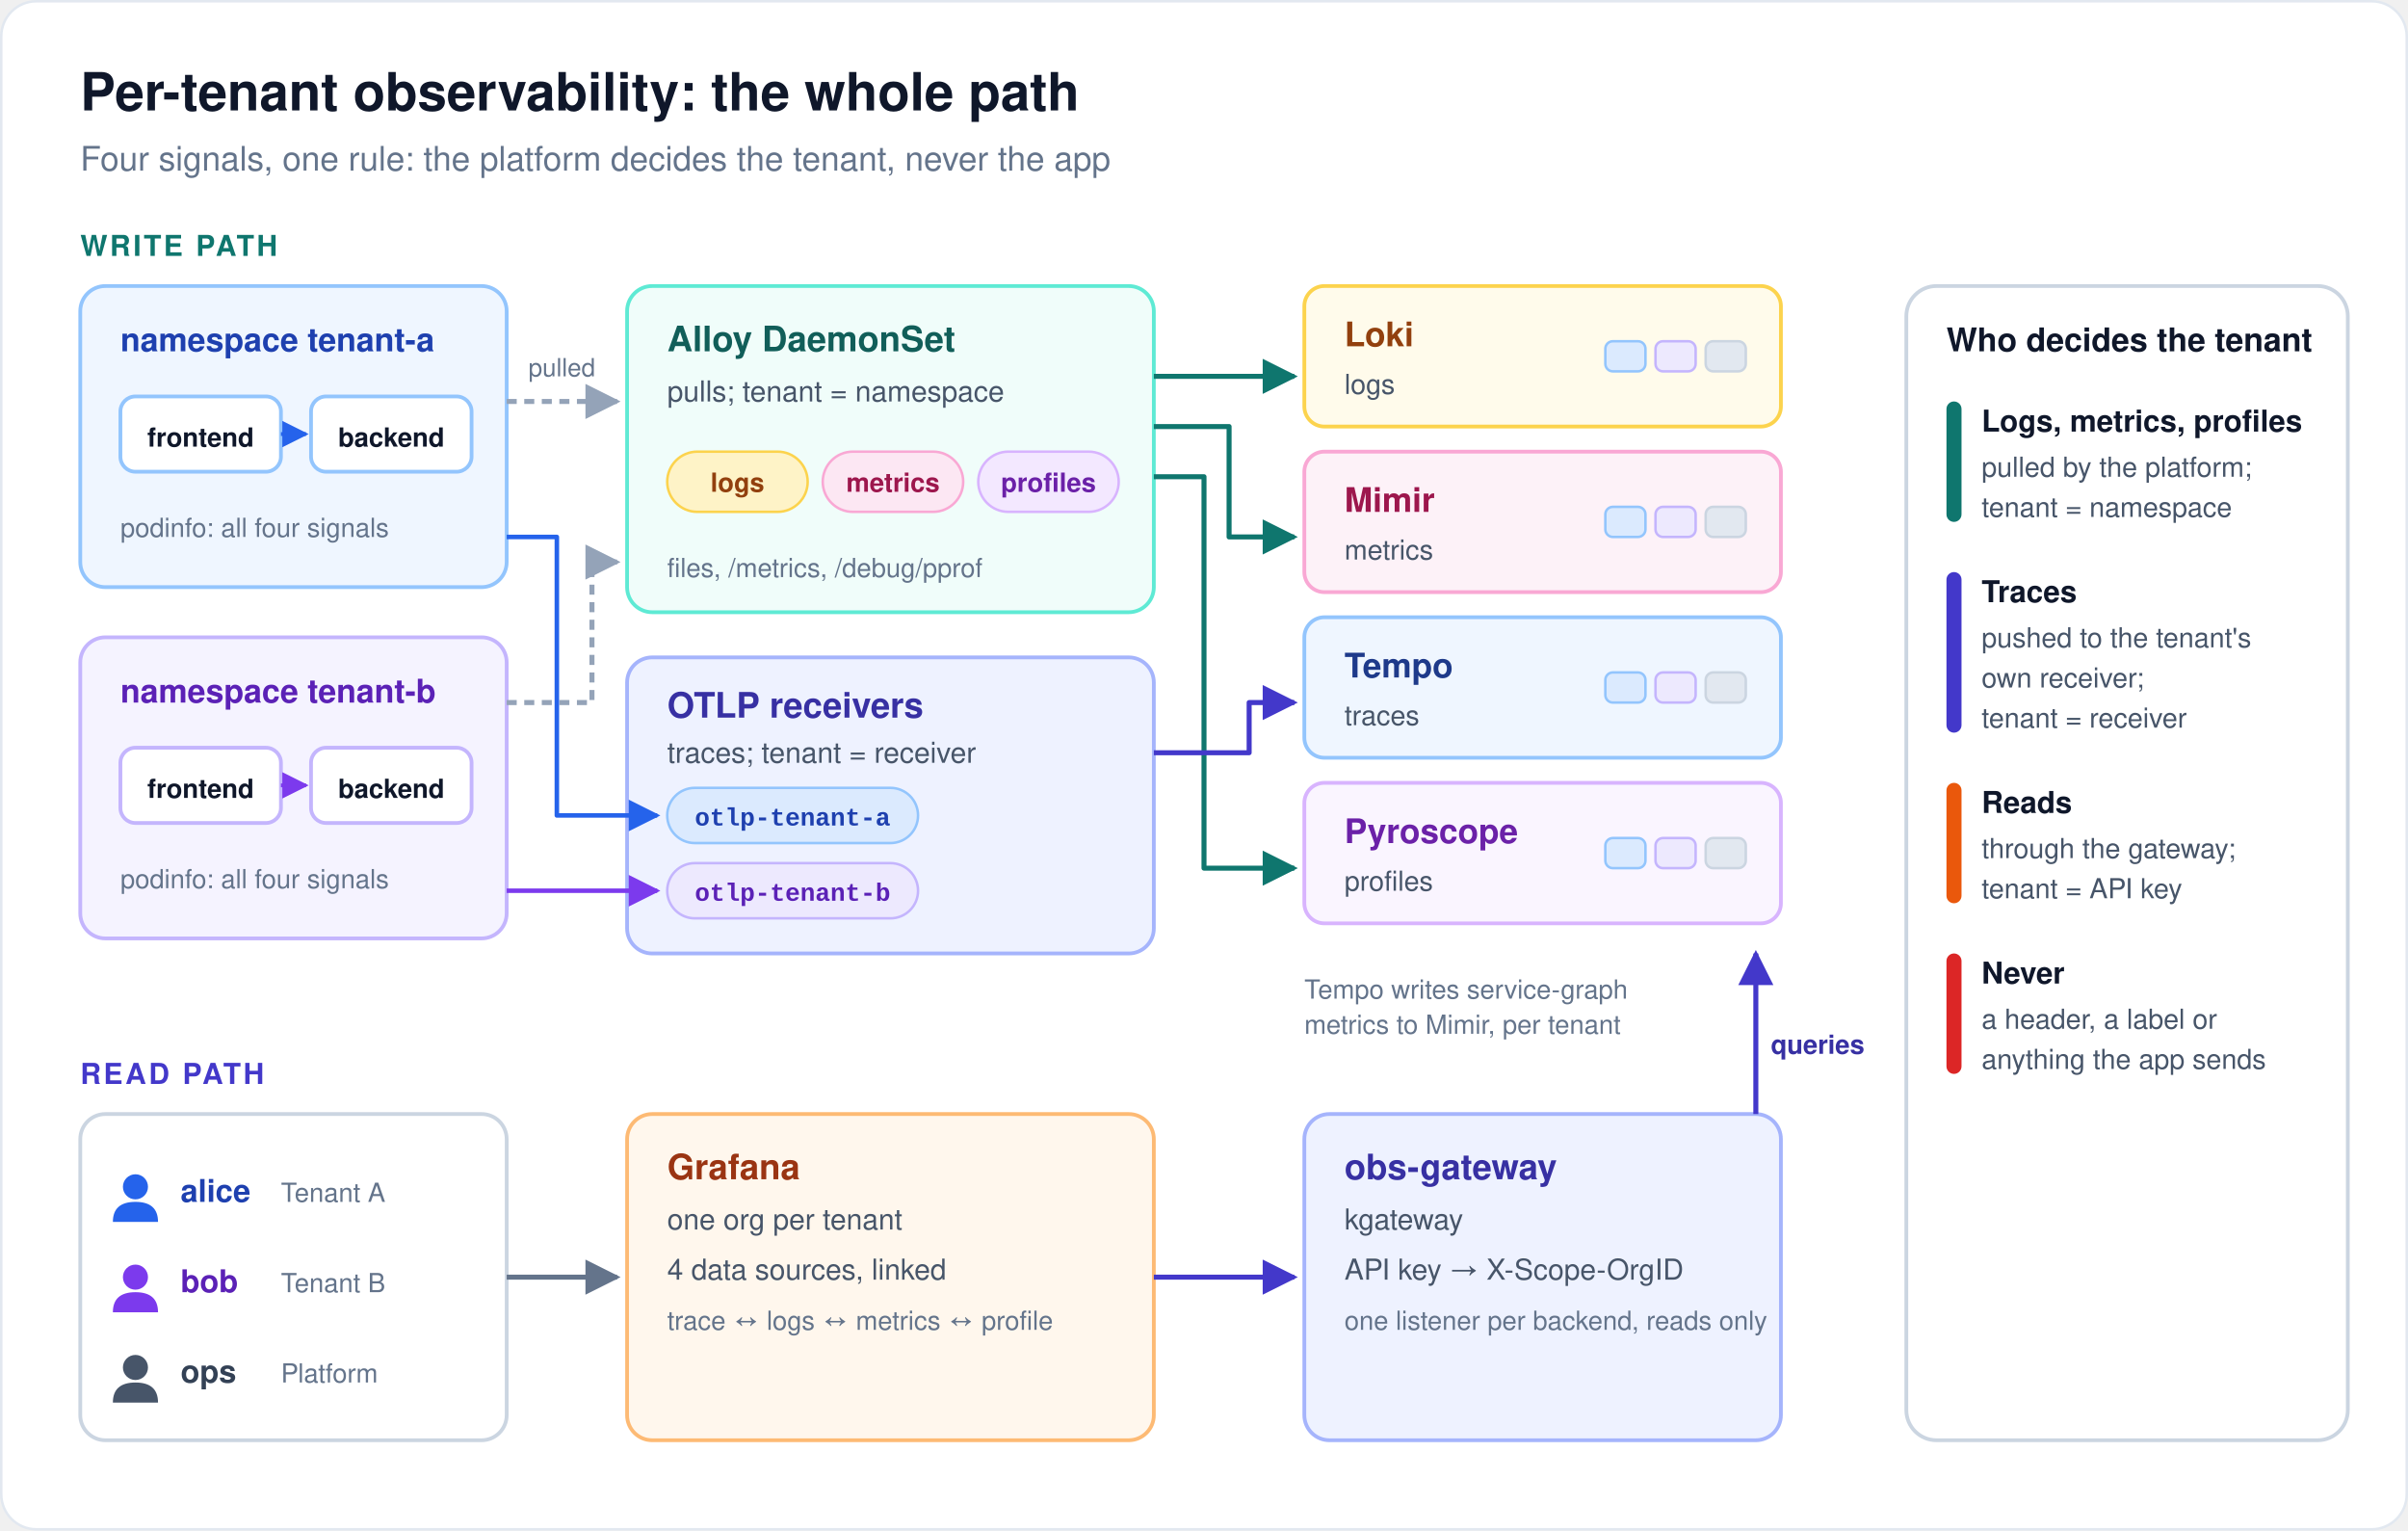
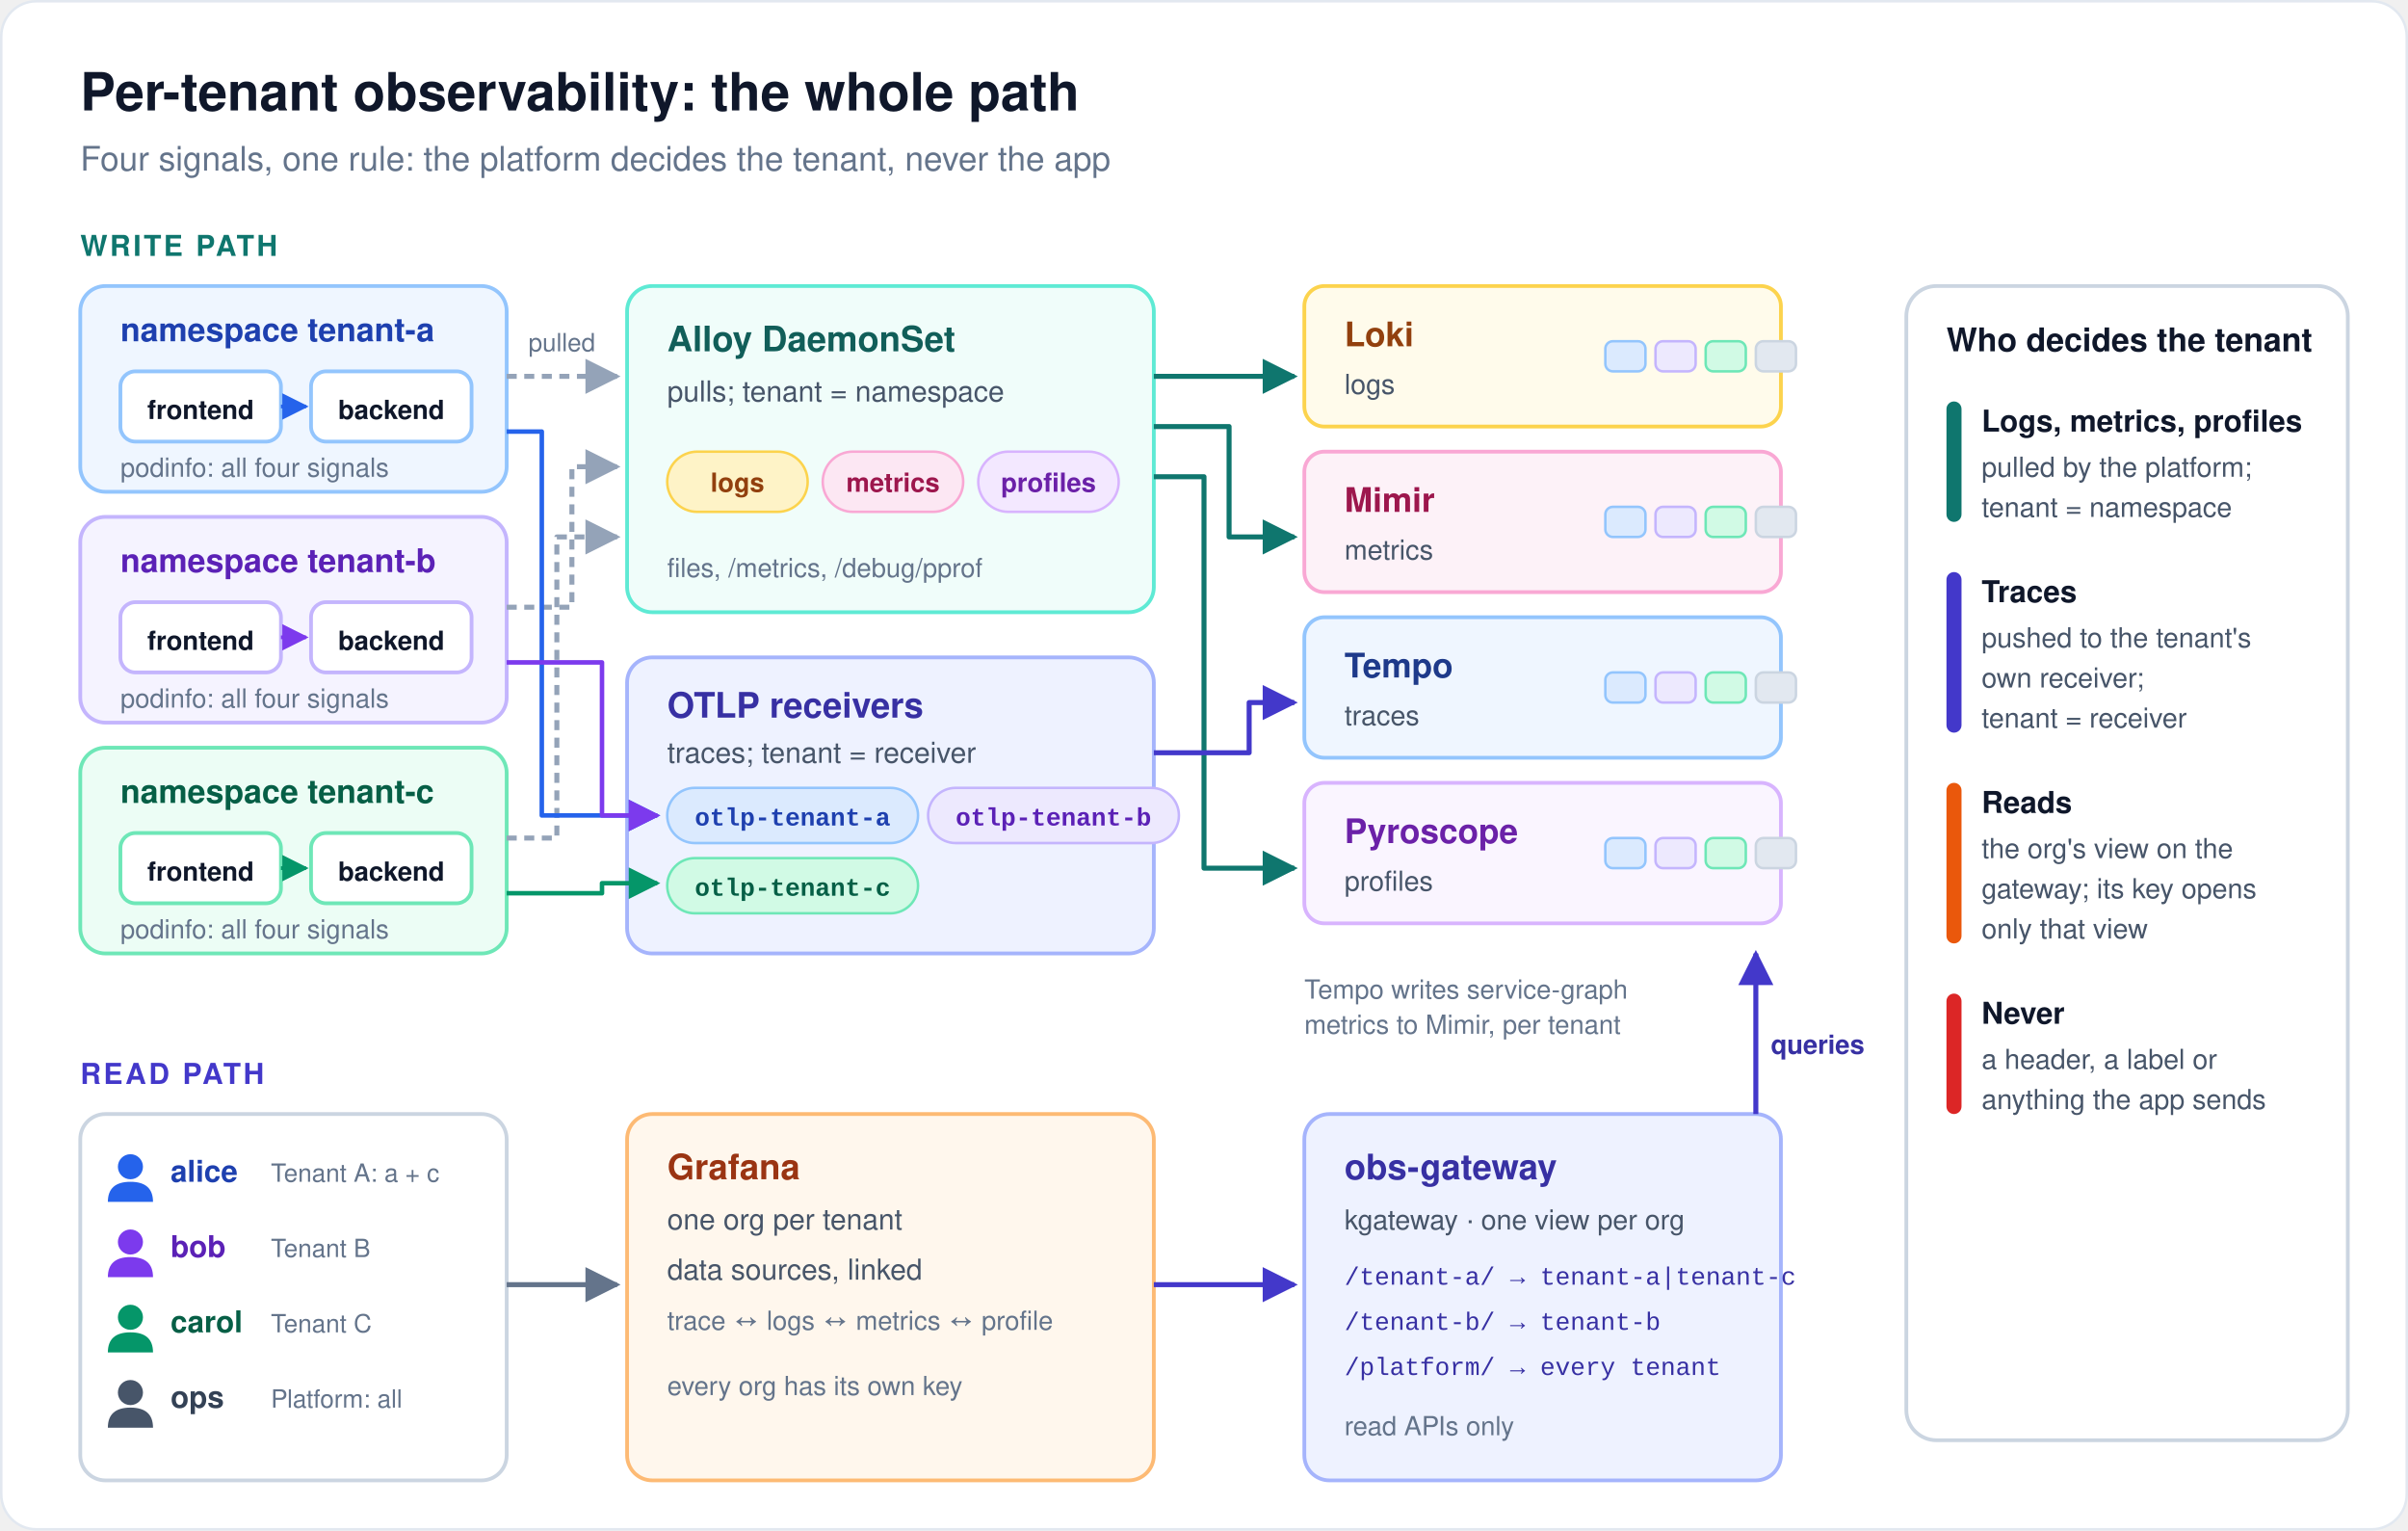
<svg xmlns="http://www.w3.org/2000/svg" width="960" height="610" viewBox="0 0 960 610" role="img" aria-labelledby="t">
  <defs>
+     <marker id="ah059669" viewBox="0 0 10 10" refX="9" refY="5" markerWidth="7" markerHeight="7" orient="auto-start-reverse">
+       <path d="M0,0 L10,5 L0,10 z" fill="#059669" />
+     </marker>
    <marker id="ah0F766E" viewBox="0 0 10 10" refX="9" refY="5" markerWidth="7" markerHeight="7" orient="auto-start-reverse">
      <path d="M0,0 L10,5 L0,10 z" fill="#0F766E" />
    </marker>
    <marker id="ah2563EB" viewBox="0 0 10 10" refX="9" refY="5" markerWidth="7" markerHeight="7" orient="auto-start-reverse">
      <path d="M0,0 L10,5 L0,10 z" fill="#2563EB" />
    </marker>
    <marker id="ah4338CA" viewBox="0 0 10 10" refX="9" refY="5" markerWidth="7" markerHeight="7" orient="auto-start-reverse">
      <path d="M0,0 L10,5 L0,10 z" fill="#4338CA" />
    </marker>
    <marker id="ah64748B" viewBox="0 0 10 10" refX="9" refY="5" markerWidth="7" markerHeight="7" orient="auto-start-reverse">
      <path d="M0,0 L10,5 L0,10 z" fill="#64748B" />
    </marker>
    <marker id="ah7C3AED" viewBox="0 0 10 10" refX="9" refY="5" markerWidth="7" markerHeight="7" orient="auto-start-reverse">
      <path d="M0,0 L10,5 L0,10 z" fill="#7C3AED" />
    </marker>
    <marker id="ah94A3B8" viewBox="0 0 10 10" refX="9" refY="5" markerWidth="7" markerHeight="7" orient="auto-start-reverse">
      <path d="M0,0 L10,5 L0,10 z" fill="#94A3B8" />
    </marker>
  </defs>
  <rect x="0.5" y="0.5" width="959" height="609" rx="14" fill="#FFFFFF" stroke="#E2E8F0" />
  <text x="32" y="44" font-family="'Segoe UI', 'Helvetica Neue', Helvetica, Arial, sans-serif" font-size="21" font-weight="700" fill="#0F172A">Per-tenant observability: the whole path</text>
  <text x="32" y="68" font-family="'Segoe UI', 'Helvetica Neue', Helvetica, Arial, sans-serif" font-size="13.5" fill="#64748B">Four signals, one rule: the platform decides the tenant, never the app</text>
  <text x="32" y="102" font-family="'Segoe UI', 'Helvetica Neue', Helvetica, Arial, sans-serif" font-size="11.5" font-weight="700" fill="#0F766E" text-anchor="start" letter-spacing="1">WRITE PATH</text>
  <text x="32" y="432" font-family="'Segoe UI', 'Helvetica Neue', Helvetica, Arial, sans-serif" font-size="11.5" font-weight="700" fill="#4338CA" text-anchor="start" letter-spacing="1">READ PATH</text>
-   <rect x="32" y="114" width="170" height="120" rx="10" fill="#EFF6FF" stroke="#93C5FD" stroke-width="1.5" />
-   <text x="48" y="140" font-family="'Segoe UI', 'Helvetica Neue', Helvetica, Arial, sans-serif" font-size="13" font-weight="700" fill="#1E40AF" text-anchor="start">namespace tenant-a</text>
-   <rect x="48" y="158" width="64" height="30" rx="6" fill="#FFFFFF" stroke="#93C5FD" stroke-width="1.5" />
-   <text x="80" y="178" font-family="'Segoe UI', 'Helvetica Neue', Helvetica, Arial, sans-serif" font-size="10.5" font-weight="600" fill="#0F172A" text-anchor="middle">frontend</text>
-   <path d="M112,173 L122,173" fill="none" stroke="#2563EB" stroke-width="1.5" stroke-linejoin="round" marker-end="url(#ah2563EB)" />
-   <rect x="124" y="158" width="64" height="30" rx="6" fill="#FFFFFF" stroke="#93C5FD" stroke-width="1.5" />
-   <text x="156" y="178" font-family="'Segoe UI', 'Helvetica Neue', Helvetica, Arial, sans-serif" font-size="10.5" font-weight="600" fill="#0F172A" text-anchor="middle">backend</text>
-   <text x="48" y="214" font-family="'Segoe UI', 'Helvetica Neue', Helvetica, Arial, sans-serif" font-size="10.5" font-weight="400" fill="#64748B" text-anchor="start">podinfo: all four signals</text>
-   <rect x="32" y="254" width="170" height="120" rx="10" fill="#F5F3FF" stroke="#C4B5FD" stroke-width="1.5" />
-   <text x="48" y="280" font-family="'Segoe UI', 'Helvetica Neue', Helvetica, Arial, sans-serif" font-size="13" font-weight="700" fill="#5B21B6" text-anchor="start">namespace tenant-b</text>
-   <rect x="48" y="298" width="64" height="30" rx="6" fill="#FFFFFF" stroke="#C4B5FD" stroke-width="1.5" />
-   <text x="80" y="318" font-family="'Segoe UI', 'Helvetica Neue', Helvetica, Arial, sans-serif" font-size="10.5" font-weight="600" fill="#0F172A" text-anchor="middle">frontend</text>
-   <path d="M112,313 L122,313" fill="none" stroke="#7C3AED" stroke-width="1.5" stroke-linejoin="round" marker-end="url(#ah7C3AED)" />
-   <rect x="124" y="298" width="64" height="30" rx="6" fill="#FFFFFF" stroke="#C4B5FD" stroke-width="1.5" />
-   <text x="156" y="318" font-family="'Segoe UI', 'Helvetica Neue', Helvetica, Arial, sans-serif" font-size="10.5" font-weight="600" fill="#0F172A" text-anchor="middle">backend</text>
-   <text x="48" y="354" font-family="'Segoe UI', 'Helvetica Neue', Helvetica, Arial, sans-serif" font-size="10.5" font-weight="400" fill="#64748B" text-anchor="start">podinfo: all four signals</text>
+   <rect x="32" y="114" width="170" height="82" rx="10" fill="#EFF6FF" stroke="#93C5FD" stroke-width="1.5" />
+   <text x="48" y="136" font-family="'Segoe UI', 'Helvetica Neue', Helvetica, Arial, sans-serif" font-size="13" font-weight="700" fill="#1E40AF" text-anchor="start">namespace tenant-a</text>
+   <rect x="48" y="148" width="64" height="28" rx="6" fill="#FFFFFF" stroke="#93C5FD" stroke-width="1.5" />
+   <text x="80" y="167" font-family="'Segoe UI', 'Helvetica Neue', Helvetica, Arial, sans-serif" font-size="10.5" font-weight="600" fill="#0F172A" text-anchor="middle">frontend</text>
+   <path d="M112,162 L122,162" fill="none" stroke="#2563EB" stroke-width="1.5" stroke-linejoin="round" marker-end="url(#ah2563EB)" />
+   <rect x="124" y="148" width="64" height="28" rx="6" fill="#FFFFFF" stroke="#93C5FD" stroke-width="1.5" />
+   <text x="156" y="167" font-family="'Segoe UI', 'Helvetica Neue', Helvetica, Arial, sans-serif" font-size="10.5" font-weight="600" fill="#0F172A" text-anchor="middle">backend</text>
+   <text x="48" y="190" font-family="'Segoe UI', 'Helvetica Neue', Helvetica, Arial, sans-serif" font-size="10.5" font-weight="400" fill="#64748B" text-anchor="start">podinfo: all four signals</text>
+   <rect x="32" y="206" width="170" height="82" rx="10" fill="#F5F3FF" stroke="#C4B5FD" stroke-width="1.5" />
+   <text x="48" y="228" font-family="'Segoe UI', 'Helvetica Neue', Helvetica, Arial, sans-serif" font-size="13" font-weight="700" fill="#5B21B6" text-anchor="start">namespace tenant-b</text>
+   <rect x="48" y="240" width="64" height="28" rx="6" fill="#FFFFFF" stroke="#C4B5FD" stroke-width="1.5" />
+   <text x="80" y="259" font-family="'Segoe UI', 'Helvetica Neue', Helvetica, Arial, sans-serif" font-size="10.5" font-weight="600" fill="#0F172A" text-anchor="middle">frontend</text>
+   <path d="M112,254 L122,254" fill="none" stroke="#7C3AED" stroke-width="1.5" stroke-linejoin="round" marker-end="url(#ah7C3AED)" />
+   <rect x="124" y="240" width="64" height="28" rx="6" fill="#FFFFFF" stroke="#C4B5FD" stroke-width="1.5" />
+   <text x="156" y="259" font-family="'Segoe UI', 'Helvetica Neue', Helvetica, Arial, sans-serif" font-size="10.5" font-weight="600" fill="#0F172A" text-anchor="middle">backend</text>
+   <text x="48" y="282" font-family="'Segoe UI', 'Helvetica Neue', Helvetica, Arial, sans-serif" font-size="10.5" font-weight="400" fill="#64748B" text-anchor="start">podinfo: all four signals</text>
+   <rect x="32" y="298" width="170" height="82" rx="10" fill="#ECFDF5" stroke="#6EE7B7" stroke-width="1.5" />
+   <text x="48" y="320" font-family="'Segoe UI', 'Helvetica Neue', Helvetica, Arial, sans-serif" font-size="13" font-weight="700" fill="#065F46" text-anchor="start">namespace tenant-c</text>
+   <rect x="48" y="332" width="64" height="28" rx="6" fill="#FFFFFF" stroke="#6EE7B7" stroke-width="1.5" />
+   <text x="80" y="351" font-family="'Segoe UI', 'Helvetica Neue', Helvetica, Arial, sans-serif" font-size="10.5" font-weight="600" fill="#0F172A" text-anchor="middle">frontend</text>
+   <path d="M112,346 L122,346" fill="none" stroke="#059669" stroke-width="1.5" stroke-linejoin="round" marker-end="url(#ah059669)" />
+   <rect x="124" y="332" width="64" height="28" rx="6" fill="#FFFFFF" stroke="#6EE7B7" stroke-width="1.5" />
+   <text x="156" y="351" font-family="'Segoe UI', 'Helvetica Neue', Helvetica, Arial, sans-serif" font-size="10.5" font-weight="600" fill="#0F172A" text-anchor="middle">backend</text>
+   <text x="48" y="374" font-family="'Segoe UI', 'Helvetica Neue', Helvetica, Arial, sans-serif" font-size="10.5" font-weight="400" fill="#64748B" text-anchor="start">podinfo: all four signals</text>
  <rect x="250" y="114" width="210" height="130" rx="10" fill="#F0FDFA" stroke="#5EEAD4" stroke-width="1.5" />
  <text x="266" y="140" font-family="'Segoe UI', 'Helvetica Neue', Helvetica, Arial, sans-serif" font-size="14" font-weight="700" fill="#115E59" text-anchor="start">Alloy DaemonSet</text>
  <text x="266" y="160" font-family="'Segoe UI', 'Helvetica Neue', Helvetica, Arial, sans-serif" font-size="11.5" font-weight="400" fill="#475569" text-anchor="start">pulls; tenant = namespace</text>
  <rect x="266" y="180" width="56" height="24" rx="12" fill="#FEF3C7" stroke="#FCD34D" stroke-width="1" />
  <text x="294" y="196" font-family="'Segoe UI', 'Helvetica Neue', Helvetica, Arial, sans-serif" font-size="10.5" font-weight="600" fill="#92400E" text-anchor="middle">logs</text>
  <rect x="328" y="180" width="56" height="24" rx="12" fill="#FCE7F3" stroke="#F9A8D4" stroke-width="1" />
  <text x="356" y="196" font-family="'Segoe UI', 'Helvetica Neue', Helvetica, Arial, sans-serif" font-size="10.5" font-weight="600" fill="#9D174D" text-anchor="middle">metrics</text>
  <rect x="390" y="180" width="56" height="24" rx="12" fill="#F3E8FF" stroke="#D8B4FE" stroke-width="1" />
  <text x="418" y="196" font-family="'Segoe UI', 'Helvetica Neue', Helvetica, Arial, sans-serif" font-size="10.5" font-weight="600" fill="#6B21A8" text-anchor="middle">profiles</text>
  <text x="266" y="230" font-family="'Segoe UI', 'Helvetica Neue', Helvetica, Arial, sans-serif" font-size="10.5" font-weight="400" fill="#64748B" text-anchor="start">files, /metrics, /debug/pprof</text>
  <rect x="250" y="262" width="210" height="118" rx="10" fill="#EEF2FF" stroke="#A5B4FC" stroke-width="1.5" />
  <text x="266" y="286" font-family="'Segoe UI', 'Helvetica Neue', Helvetica, Arial, sans-serif" font-size="14" font-weight="700" fill="#3730A3" text-anchor="start">OTLP receivers</text>
  <text x="266" y="304" font-family="'Segoe UI', 'Helvetica Neue', Helvetica, Arial, sans-serif" font-size="11.5" font-weight="400" fill="#475569" text-anchor="start">traces; tenant = receiver</text>
  <rect x="266" y="314" width="100" height="22" rx="11" fill="#DBEAFE" stroke="#93C5FD" stroke-width="1" />
  <text x="316" y="329" font-family="Consolas, 'SFMono-Regular', 'Liberation Mono', Menlo, monospace" font-size="10" font-weight="600" fill="#1E40AF" text-anchor="middle">otlp-tenant-a</text>
-   <rect x="266" y="344" width="100" height="22" rx="11" fill="#EDE9FE" stroke="#C4B5FD" stroke-width="1" />
-   <text x="316" y="359" font-family="Consolas, 'SFMono-Regular', 'Liberation Mono', Menlo, monospace" font-size="10" font-weight="600" fill="#5B21B6" text-anchor="middle">otlp-tenant-b</text>
-   <path d="M202,160 L246,160" fill="none" stroke="#94A3B8" stroke-width="2" stroke-linejoin="round" stroke-dasharray="4 3" marker-end="url(#ah94A3B8)" />
-   <path d="M202,280 L236,280 L236,224 L246,224" fill="none" stroke="#94A3B8" stroke-width="2" stroke-linejoin="round" stroke-dasharray="4 3" marker-end="url(#ah94A3B8)" />
-   <text x="224" y="150" font-family="'Segoe UI', 'Helvetica Neue', Helvetica, Arial, sans-serif" font-size="10" font-weight="400" fill="#64748B" text-anchor="middle">pulled</text>
-   <path d="M202,214 L222,214 L222,325 L262,325" fill="none" stroke="#2563EB" stroke-width="1.8" stroke-linejoin="round" marker-end="url(#ah2563EB)" />
-   <path d="M202,355 L262,355" fill="none" stroke="#7C3AED" stroke-width="1.8" stroke-linejoin="round" marker-end="url(#ah7C3AED)" />
+   <rect x="370" y="314" width="100" height="22" rx="11" fill="#EDE9FE" stroke="#C4B5FD" stroke-width="1" />
+   <text x="420" y="329" font-family="Consolas, 'SFMono-Regular', 'Liberation Mono', Menlo, monospace" font-size="10" font-weight="600" fill="#5B21B6" text-anchor="middle">otlp-tenant-b</text>
+   <rect x="266" y="342" width="100" height="22" rx="11" fill="#D1FAE5" stroke="#6EE7B7" stroke-width="1" />
+   <text x="316" y="357" font-family="Consolas, 'SFMono-Regular', 'Liberation Mono', Menlo, monospace" font-size="10" font-weight="600" fill="#065F46" text-anchor="middle">otlp-tenant-c</text>
+   <path d="M202,150 L246,150" fill="none" stroke="#94A3B8" stroke-width="2" stroke-linejoin="round" stroke-dasharray="4 3" marker-end="url(#ah94A3B8)" />
+   <path d="M202,242 L228,242 L228,186 L246,186" fill="none" stroke="#94A3B8" stroke-width="2" stroke-linejoin="round" stroke-dasharray="4 3" marker-end="url(#ah94A3B8)" />
+   <path d="M202,334 L222,334 L222,214 L246,214" fill="none" stroke="#94A3B8" stroke-width="2" stroke-linejoin="round" stroke-dasharray="4 3" marker-end="url(#ah94A3B8)" />
+   <text x="224" y="140" font-family="'Segoe UI', 'Helvetica Neue', Helvetica, Arial, sans-serif" font-size="10" font-weight="400" fill="#64748B" text-anchor="middle">pulled</text>
+   <path d="M202,172 L216,172 L216,325 L262,325" fill="none" stroke="#2563EB" stroke-width="1.8" stroke-linejoin="round" marker-end="url(#ah2563EB)" />
+   <path d="M202,264 L240,264 L240,325 L262,325" fill="none" stroke="#7C3AED" stroke-width="1.8" stroke-linejoin="round" marker-end="url(#ah7C3AED)" />
+   <path d="M202,356 L240,356 L240,352 L262,352" fill="none" stroke="#059669" stroke-width="1.8" stroke-linejoin="round" marker-end="url(#ah059669)" />
  <rect x="520" y="114" width="190" height="56" rx="8" fill="#FFFBEB" stroke="#FCD34D" stroke-width="1.5" />
  <text x="536" y="138" font-family="'Segoe UI', 'Helvetica Neue', Helvetica, Arial, sans-serif" font-size="13.5" font-weight="700" fill="#92400E" text-anchor="start">Loki</text>
  <text x="536" y="157" font-family="'Segoe UI', 'Helvetica Neue', Helvetica, Arial, sans-serif" font-size="11" font-weight="400" fill="#475569" text-anchor="start">logs</text>
  <rect x="640" y="136" width="16" height="12" rx="3" fill="#DBEAFE" stroke="#93C5FD" stroke-width="1" />
  <rect x="660" y="136" width="16" height="12" rx="3" fill="#EDE9FE" stroke="#C4B5FD" stroke-width="1" />
-   <rect x="680" y="136" width="16" height="12" rx="3" fill="#E2E8F0" stroke="#CBD5E1" stroke-width="1" />
+   <rect x="680" y="136" width="16" height="12" rx="3" fill="#D1FAE5" stroke="#6EE7B7" stroke-width="1" />
+   <rect x="700" y="136" width="16" height="12" rx="3" fill="#E2E8F0" stroke="#CBD5E1" stroke-width="1" />
  <rect x="520" y="180" width="190" height="56" rx="8" fill="#FDF2F8" stroke="#F9A8D4" stroke-width="1.5" />
  <text x="536" y="204" font-family="'Segoe UI', 'Helvetica Neue', Helvetica, Arial, sans-serif" font-size="13.5" font-weight="700" fill="#9D174D" text-anchor="start">Mimir</text>
  <text x="536" y="223" font-family="'Segoe UI', 'Helvetica Neue', Helvetica, Arial, sans-serif" font-size="11" font-weight="400" fill="#475569" text-anchor="start">metrics</text>
  <rect x="640" y="202" width="16" height="12" rx="3" fill="#DBEAFE" stroke="#93C5FD" stroke-width="1" />
  <rect x="660" y="202" width="16" height="12" rx="3" fill="#EDE9FE" stroke="#C4B5FD" stroke-width="1" />
-   <rect x="680" y="202" width="16" height="12" rx="3" fill="#E2E8F0" stroke="#CBD5E1" stroke-width="1" />
+   <rect x="680" y="202" width="16" height="12" rx="3" fill="#D1FAE5" stroke="#6EE7B7" stroke-width="1" />
+   <rect x="700" y="202" width="16" height="12" rx="3" fill="#E2E8F0" stroke="#CBD5E1" stroke-width="1" />
  <rect x="520" y="246" width="190" height="56" rx="8" fill="#EFF6FF" stroke="#93C5FD" stroke-width="1.5" />
  <text x="536" y="270" font-family="'Segoe UI', 'Helvetica Neue', Helvetica, Arial, sans-serif" font-size="13.5" font-weight="700" fill="#1E3A8A" text-anchor="start">Tempo</text>
  <text x="536" y="289" font-family="'Segoe UI', 'Helvetica Neue', Helvetica, Arial, sans-serif" font-size="11" font-weight="400" fill="#475569" text-anchor="start">traces</text>
  <rect x="640" y="268" width="16" height="12" rx="3" fill="#DBEAFE" stroke="#93C5FD" stroke-width="1" />
  <rect x="660" y="268" width="16" height="12" rx="3" fill="#EDE9FE" stroke="#C4B5FD" stroke-width="1" />
-   <rect x="680" y="268" width="16" height="12" rx="3" fill="#E2E8F0" stroke="#CBD5E1" stroke-width="1" />
+   <rect x="680" y="268" width="16" height="12" rx="3" fill="#D1FAE5" stroke="#6EE7B7" stroke-width="1" />
+   <rect x="700" y="268" width="16" height="12" rx="3" fill="#E2E8F0" stroke="#CBD5E1" stroke-width="1" />
  <rect x="520" y="312" width="190" height="56" rx="8" fill="#FAF5FF" stroke="#D8B4FE" stroke-width="1.5" />
  <text x="536" y="336" font-family="'Segoe UI', 'Helvetica Neue', Helvetica, Arial, sans-serif" font-size="13.5" font-weight="700" fill="#6B21A8" text-anchor="start">Pyroscope</text>
  <text x="536" y="355" font-family="'Segoe UI', 'Helvetica Neue', Helvetica, Arial, sans-serif" font-size="11" font-weight="400" fill="#475569" text-anchor="start">profiles</text>
  <rect x="640" y="334" width="16" height="12" rx="3" fill="#DBEAFE" stroke="#93C5FD" stroke-width="1" />
  <rect x="660" y="334" width="16" height="12" rx="3" fill="#EDE9FE" stroke="#C4B5FD" stroke-width="1" />
-   <rect x="680" y="334" width="16" height="12" rx="3" fill="#E2E8F0" stroke="#CBD5E1" stroke-width="1" />
+   <rect x="680" y="334" width="16" height="12" rx="3" fill="#D1FAE5" stroke="#6EE7B7" stroke-width="1" />
+   <rect x="700" y="334" width="16" height="12" rx="3" fill="#E2E8F0" stroke="#CBD5E1" stroke-width="1" />
  <path d="M460,150 L516,150" fill="none" stroke="#0F766E" stroke-width="2" stroke-linejoin="round" marker-end="url(#ah0F766E)" />
  <path d="M460,170 L490,170 L490,214 L516,214" fill="none" stroke="#0F766E" stroke-width="2" stroke-linejoin="round" marker-end="url(#ah0F766E)" />
  <path d="M460,190 L480,190 L480,346 L516,346" fill="none" stroke="#0F766E" stroke-width="2" stroke-linejoin="round" marker-end="url(#ah0F766E)" />
  <path d="M460,300 L498,300 L498,280 L516,280" fill="none" stroke="#4338CA" stroke-width="2" stroke-linejoin="round" marker-end="url(#ah4338CA)" />
  <text x="520" y="398" font-family="'Segoe UI', 'Helvetica Neue', Helvetica, Arial, sans-serif" font-size="10.5" font-weight="400" fill="#64748B" text-anchor="start">Tempo writes service-graph</text>
  <text x="520" y="412" font-family="'Segoe UI', 'Helvetica Neue', Helvetica, Arial, sans-serif" font-size="10.5" font-weight="400" fill="#64748B" text-anchor="start">metrics to Mimir, per tenant</text>
-   <rect x="32" y="444" width="170" height="130" rx="10" fill="#FFFFFF" stroke="#CBD5E1" stroke-width="1.5" />
+   <rect x="32" y="444" width="170" height="146" rx="10" fill="#FFFFFF" stroke="#CBD5E1" stroke-width="1.5" />
  <g fill="#2563EB">
-     <circle cx="54" cy="473" r="5" />
-     <path d="M45,487 Q45,479 54,479 Q63,479 63,487 Z" />
+     <circle cx="52" cy="465" r="5" />
+     <path d="M43,479 Q43,471 52,471 Q61,471 61,479 Z" />
  </g>
-   <text x="72" y="479" font-family="'Segoe UI', 'Helvetica Neue', Helvetica, Arial, sans-serif" font-size="12.5" font-weight="700" fill="#1E40AF" text-anchor="start">alice</text>
-   <text x="112" y="479" font-family="'Segoe UI', 'Helvetica Neue', Helvetica, Arial, sans-serif" font-size="10.5" font-weight="400" fill="#64748B" text-anchor="start">Tenant A</text>
+   <text x="68" y="471" font-family="'Segoe UI', 'Helvetica Neue', Helvetica, Arial, sans-serif" font-size="12" font-weight="700" fill="#1E40AF" text-anchor="start">alice</text>
+   <text x="108" y="471" font-family="'Segoe UI', 'Helvetica Neue', Helvetica, Arial, sans-serif" font-size="10" font-weight="400" fill="#64748B" text-anchor="start">Tenant A: a + c</text>
  <g fill="#7C3AED">
-     <circle cx="54" cy="509" r="5" />
-     <path d="M45,523 Q45,515 54,515 Q63,515 63,523 Z" />
+     <circle cx="52" cy="495" r="5" />
+     <path d="M43,509 Q43,501 52,501 Q61,501 61,509 Z" />
  </g>
-   <text x="72" y="515" font-family="'Segoe UI', 'Helvetica Neue', Helvetica, Arial, sans-serif" font-size="12.5" font-weight="700" fill="#5B21B6" text-anchor="start">bob</text>
-   <text x="112" y="515" font-family="'Segoe UI', 'Helvetica Neue', Helvetica, Arial, sans-serif" font-size="10.5" font-weight="400" fill="#64748B" text-anchor="start">Tenant B</text>
+   <text x="68" y="501" font-family="'Segoe UI', 'Helvetica Neue', Helvetica, Arial, sans-serif" font-size="12" font-weight="700" fill="#5B21B6" text-anchor="start">bob</text>
+   <text x="108" y="501" font-family="'Segoe UI', 'Helvetica Neue', Helvetica, Arial, sans-serif" font-size="10" font-weight="400" fill="#64748B" text-anchor="start">Tenant B</text>
+   <g fill="#059669">
+     <circle cx="52" cy="525" r="5" />
+     <path d="M43,539 Q43,531 52,531 Q61,531 61,539 Z" />
+   </g>
+   <text x="68" y="531" font-family="'Segoe UI', 'Helvetica Neue', Helvetica, Arial, sans-serif" font-size="12" font-weight="700" fill="#065F46" text-anchor="start">carol</text>
+   <text x="108" y="531" font-family="'Segoe UI', 'Helvetica Neue', Helvetica, Arial, sans-serif" font-size="10" font-weight="400" fill="#64748B" text-anchor="start">Tenant C</text>
  <g fill="#475569">
-     <circle cx="54" cy="545" r="5" />
-     <path d="M45,559 Q45,551 54,551 Q63,551 63,559 Z" />
+     <circle cx="52" cy="555" r="5" />
+     <path d="M43,569 Q43,561 52,561 Q61,561 61,569 Z" />
  </g>
-   <text x="72" y="551" font-family="'Segoe UI', 'Helvetica Neue', Helvetica, Arial, sans-serif" font-size="12.5" font-weight="700" fill="#334155" text-anchor="start">ops</text>
-   <text x="112" y="551" font-family="'Segoe UI', 'Helvetica Neue', Helvetica, Arial, sans-serif" font-size="10.5" font-weight="400" fill="#64748B" text-anchor="start">Platform</text>
-   <rect x="250" y="444" width="210" height="130" rx="10" fill="#FFF7ED" stroke="#FDBA74" stroke-width="1.5" />
+   <text x="68" y="561" font-family="'Segoe UI', 'Helvetica Neue', Helvetica, Arial, sans-serif" font-size="12" font-weight="700" fill="#334155" text-anchor="start">ops</text>
+   <text x="108" y="561" font-family="'Segoe UI', 'Helvetica Neue', Helvetica, Arial, sans-serif" font-size="10" font-weight="400" fill="#64748B" text-anchor="start">Platform: all</text>
+   <rect x="250" y="444" width="210" height="146" rx="10" fill="#FFF7ED" stroke="#FDBA74" stroke-width="1.5" />
  <text x="266" y="470" font-family="'Segoe UI', 'Helvetica Neue', Helvetica, Arial, sans-serif" font-size="14" font-weight="700" fill="#9A3412" text-anchor="start">Grafana</text>
  <text x="266" y="490" font-family="'Segoe UI', 'Helvetica Neue', Helvetica, Arial, sans-serif" font-size="11.5" font-weight="400" fill="#475569" text-anchor="start">one org per tenant</text>
-   <text x="266" y="510" font-family="'Segoe UI', 'Helvetica Neue', Helvetica, Arial, sans-serif" font-size="11.5" font-weight="400" fill="#475569" text-anchor="start">4 data sources, linked</text>
+   <text x="266" y="510" font-family="'Segoe UI', 'Helvetica Neue', Helvetica, Arial, sans-serif" font-size="11.5" font-weight="400" fill="#475569" text-anchor="start">data sources, linked</text>
  <text x="266" y="530" font-family="'Segoe UI', 'Helvetica Neue', Helvetica, Arial, sans-serif" font-size="10.5" font-weight="400" fill="#64748B" text-anchor="start">trace ↔ logs ↔ metrics ↔ profile</text>
-   <path d="M202,509 L246,509" fill="none" stroke="#64748B" stroke-width="2" stroke-linejoin="round" marker-end="url(#ah64748B)" />
-   <rect x="520" y="444" width="190" height="130" rx="10" fill="#EEF2FF" stroke="#A5B4FC" stroke-width="1.5" />
+   <text x="266" y="556" font-family="'Segoe UI', 'Helvetica Neue', Helvetica, Arial, sans-serif" font-size="10.5" font-weight="400" fill="#64748B" text-anchor="start">every org has its own key</text>
+   <path d="M202,512 L246,512" fill="none" stroke="#64748B" stroke-width="2" stroke-linejoin="round" marker-end="url(#ah64748B)" />
+   <rect x="520" y="444" width="190" height="146" rx="10" fill="#EEF2FF" stroke="#A5B4FC" stroke-width="1.5" />
  <text x="536" y="470" font-family="'Segoe UI', 'Helvetica Neue', Helvetica, Arial, sans-serif" font-size="14" font-weight="700" fill="#3730A3" text-anchor="start">obs-gateway</text>
-   <text x="536" y="490" font-family="'Segoe UI', 'Helvetica Neue', Helvetica, Arial, sans-serif" font-size="11.5" font-weight="400" fill="#475569" text-anchor="start">kgateway</text>
-   <text x="536" y="510" font-family="'Segoe UI', 'Helvetica Neue', Helvetica, Arial, sans-serif" font-size="11.5" font-weight="400" fill="#475569" text-anchor="start">API key → X-Scope-OrgID</text>
-   <text x="536" y="530" font-family="'Segoe UI', 'Helvetica Neue', Helvetica, Arial, sans-serif" font-size="10.5" font-weight="400" fill="#64748B" text-anchor="start">one listener per backend, reads only</text>
-   <path d="M460,509 L516,509" fill="none" stroke="#4338CA" stroke-width="2" stroke-linejoin="round" marker-end="url(#ah4338CA)" />
+   <text x="536" y="490" font-family="'Segoe UI', 'Helvetica Neue', Helvetica, Arial, sans-serif" font-size="11" font-weight="400" fill="#475569" text-anchor="start">kgateway · one view per org</text>
+   <text x="536" y="512" font-family="Consolas, 'SFMono-Regular', 'Liberation Mono', Menlo, monospace" font-size="10" font-weight="400" fill="#3730A3" text-anchor="start">/tenant-a/ → tenant-a|tenant-c</text>
+   <text x="536" y="530" font-family="Consolas, 'SFMono-Regular', 'Liberation Mono', Menlo, monospace" font-size="10" font-weight="400" fill="#3730A3" text-anchor="start">/tenant-b/ → tenant-b</text>
+   <text x="536" y="548" font-family="Consolas, 'SFMono-Regular', 'Liberation Mono', Menlo, monospace" font-size="10" font-weight="400" fill="#3730A3" text-anchor="start">/platform/ → every tenant</text>
+   <text x="536" y="572" font-family="'Segoe UI', 'Helvetica Neue', Helvetica, Arial, sans-serif" font-size="10.5" font-weight="400" fill="#64748B" text-anchor="start">read APIs only</text>
+   <path d="M460,512 L516,512" fill="none" stroke="#4338CA" stroke-width="2" stroke-linejoin="round" marker-end="url(#ah4338CA)" />
  <path d="M700,444 L700,380" fill="none" stroke="#4338CA" stroke-width="2" stroke-linejoin="round" marker-end="url(#ah4338CA)" />
  <text x="706" y="420" font-family="'Segoe UI', 'Helvetica Neue', Helvetica, Arial, sans-serif" font-size="10.5" font-weight="600" fill="#3730A3" text-anchor="start">queries</text>
  <rect x="760" y="114" width="176" height="460" rx="12" fill="#FFFFFF" stroke="#CBD5E1" stroke-width="1.5" />
  <text x="776" y="140" font-family="'Segoe UI', 'Helvetica Neue', Helvetica, Arial, sans-serif" font-size="13" font-weight="700" fill="#0F172A" text-anchor="start">Who decides the tenant</text>
  <rect x="776" y="160" width="6" height="48" rx="3" fill="#0F766E" stroke="#0F766E" stroke-width="0" />
  <text x="790" y="172" font-family="'Segoe UI', 'Helvetica Neue', Helvetica, Arial, sans-serif" font-size="12" font-weight="700" fill="#0F172A" text-anchor="start">Logs, metrics, profiles</text>
  <text x="790" y="190" font-family="'Segoe UI', 'Helvetica Neue', Helvetica, Arial, sans-serif" font-size="11" font-weight="400" fill="#475569" text-anchor="start">pulled by the platform;</text>
  <text x="790" y="206" font-family="'Segoe UI', 'Helvetica Neue', Helvetica, Arial, sans-serif" font-size="11" font-weight="400" fill="#475569" text-anchor="start">tenant = namespace</text>
  <rect x="776" y="228" width="6" height="64" rx="3" fill="#4338CA" stroke="#4338CA" stroke-width="0" />
  <text x="790" y="240" font-family="'Segoe UI', 'Helvetica Neue', Helvetica, Arial, sans-serif" font-size="12" font-weight="700" fill="#0F172A" text-anchor="start">Traces</text>
  <text x="790" y="258" font-family="'Segoe UI', 'Helvetica Neue', Helvetica, Arial, sans-serif" font-size="11" font-weight="400" fill="#475569" text-anchor="start">pushed to the tenant's</text>
  <text x="790" y="274" font-family="'Segoe UI', 'Helvetica Neue', Helvetica, Arial, sans-serif" font-size="11" font-weight="400" fill="#475569" text-anchor="start">own receiver;</text>
  <text x="790" y="290" font-family="'Segoe UI', 'Helvetica Neue', Helvetica, Arial, sans-serif" font-size="11" font-weight="400" fill="#475569" text-anchor="start">tenant = receiver</text>
-   <rect x="776" y="312" width="6" height="48" rx="3" fill="#EA580C" stroke="#EA580C" stroke-width="0" />
+   <rect x="776" y="312" width="6" height="64" rx="3" fill="#EA580C" stroke="#EA580C" stroke-width="0" />
  <text x="790" y="324" font-family="'Segoe UI', 'Helvetica Neue', Helvetica, Arial, sans-serif" font-size="12" font-weight="700" fill="#0F172A" text-anchor="start">Reads</text>
-   <text x="790" y="342" font-family="'Segoe UI', 'Helvetica Neue', Helvetica, Arial, sans-serif" font-size="11" font-weight="400" fill="#475569" text-anchor="start">through the gateway;</text>
-   <text x="790" y="358" font-family="'Segoe UI', 'Helvetica Neue', Helvetica, Arial, sans-serif" font-size="11" font-weight="400" fill="#475569" text-anchor="start">tenant = API key</text>
-   <rect x="776" y="380" width="6" height="48" rx="3" fill="#DC2626" stroke="#DC2626" stroke-width="0" />
-   <text x="790" y="392" font-family="'Segoe UI', 'Helvetica Neue', Helvetica, Arial, sans-serif" font-size="12" font-weight="700" fill="#0F172A" text-anchor="start">Never</text>
-   <text x="790" y="410" font-family="'Segoe UI', 'Helvetica Neue', Helvetica, Arial, sans-serif" font-size="11" font-weight="400" fill="#475569" text-anchor="start">a header, a label or</text>
-   <text x="790" y="426" font-family="'Segoe UI', 'Helvetica Neue', Helvetica, Arial, sans-serif" font-size="11" font-weight="400" fill="#475569" text-anchor="start">anything the app sends</text>
+   <text x="790" y="342" font-family="'Segoe UI', 'Helvetica Neue', Helvetica, Arial, sans-serif" font-size="11" font-weight="400" fill="#475569" text-anchor="start">the org's view on the</text>
+   <text x="790" y="358" font-family="'Segoe UI', 'Helvetica Neue', Helvetica, Arial, sans-serif" font-size="11" font-weight="400" fill="#475569" text-anchor="start">gateway; its key opens</text>
+   <text x="790" y="374" font-family="'Segoe UI', 'Helvetica Neue', Helvetica, Arial, sans-serif" font-size="11" font-weight="400" fill="#475569" text-anchor="start">only that view</text>
+   <rect x="776" y="396" width="6" height="48" rx="3" fill="#DC2626" stroke="#DC2626" stroke-width="0" />
+   <text x="790" y="408" font-family="'Segoe UI', 'Helvetica Neue', Helvetica, Arial, sans-serif" font-size="12" font-weight="700" fill="#0F172A" text-anchor="start">Never</text>
+   <text x="790" y="426" font-family="'Segoe UI', 'Helvetica Neue', Helvetica, Arial, sans-serif" font-size="11" font-weight="400" fill="#475569" text-anchor="start">a header, a label or</text>
+   <text x="790" y="442" font-family="'Segoe UI', 'Helvetica Neue', Helvetica, Arial, sans-serif" font-size="11" font-weight="400" fill="#475569" text-anchor="start">anything the app sends</text>
</svg>
